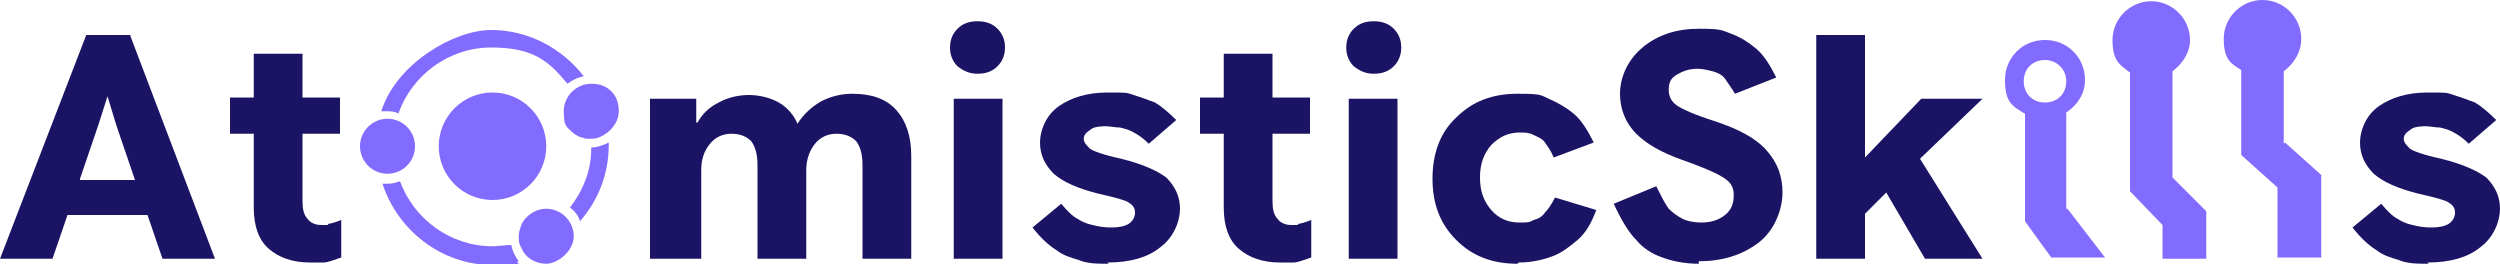
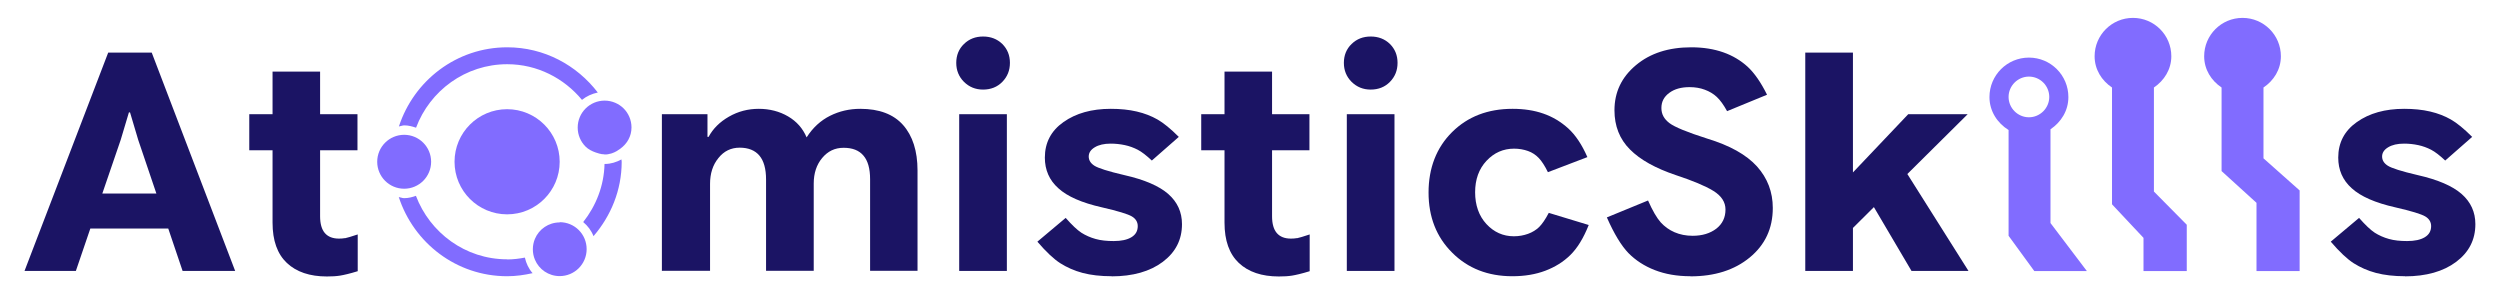
- <svg xmlns="http://www.w3.org/2000/svg" id="logo" version="1.1" viewBox="0 0 200 21.1">
-   <defs>
-     <style>
-       .st0 {
-         fill: none;
-       }
- 
-       .st1 {
-         fill: #1b1464;
-       }
- 
-       .st2 {
-         fill: #816cff;
-       }
-     </style>
-   </defs>
-   <path class="st1" d="M12.9,20.7h4.3L10.4,2.8h-3.5L0,20.7h4.2l1.2-3.5h6.4l1.2,3.5ZM6.4,14.3l1.5-4.4.7-2.2h0l.7,2.3,1.5,4.4h-4.4Z" />
-   <path class="st1" d="M26.2,18c-.2,0-.3,0-.5,0-.5,0-.9-.2-1.1-.5-.3-.3-.4-.8-.4-1.4v-5.4h3v-2.9h-3v-3.5h-3.9v3.5h-1.9v2.9h1.9v5.9c0,1.5.4,2.6,1.2,3.3.8.7,1.9,1.1,3.3,1.1s.8,0,1.1,0,.8-.2,1.4-.4v-3c-.5.2-.9.3-1,.3Z" />
-   <path class="st1" d="M52,20.7V7.9h3.7v2.3l-.3-.4h.4c.4-.7.9-1.2,1.7-1.6.7-.4,1.6-.6,2.4-.6s1.7.2,2.4.6c.7.4,1.2,1,1.5,1.7.5-.8,1.2-1.4,1.9-1.8.8-.4,1.6-.6,2.5-.6,1.5,0,2.7.4,3.5,1.3.8.9,1.2,2.1,1.2,3.7v8.2h-3.9v-7.5c0-.9-.2-1.5-.5-1.9-.4-.4-.9-.6-1.6-.6s-1.3.3-1.7.8-.7,1.2-.7,2.1v7.1h-3.9v-7.5c0-.9-.2-1.5-.5-1.9-.4-.4-.9-.6-1.6-.6s-1.3.3-1.7.8c-.5.6-.7,1.3-.7,2.1v7.1h-3.9Z" />
-   <path class="st1" d="M78.2,5.9c-.6,0-1.1-.2-1.6-.6-.4-.4-.6-.9-.6-1.5s.2-1.1.6-1.5c.4-.4.9-.6,1.6-.6s1.2.2,1.6.6c.4.4.6.9.6,1.5s-.2,1.1-.6,1.5-.9.6-1.6.6ZM76.3,20.7V7.9h3.9v12.8h-3.9Z" />
-   <path class="st1" d="M88.7,21.1c-.9,0-1.7,0-2.4-.3-.7-.2-1.3-.4-1.8-.8-.5-.3-1.2-.9-1.9-1.8l2.3-1.9c.5.6.9,1,1.3,1.2.3.2.7.4,1.2.5.4.1.9.2,1.5.2s1.1-.1,1.4-.3c.3-.2.5-.5.5-.9s-.2-.6-.5-.8c-.3-.2-1.1-.4-2.4-.7-1.6-.4-2.8-.9-3.6-1.6-.7-.7-1.1-1.5-1.1-2.5s.5-2.2,1.5-2.9c1-.7,2.3-1.1,3.9-1.1s1.5,0,2.1.2c.6.2,1.2.4,1.7.6.5.3,1.1.8,1.7,1.4l-2.2,1.9c-.4-.4-.8-.7-1.2-.9-.3-.2-.7-.3-1.1-.4-.4,0-.8-.1-1.1-.1s-1,0-1.3.3c-.3.2-.5.4-.5.7s.2.5.5.8c.3.2,1.1.5,2.5.8,1.6.4,2.8.9,3.6,1.5.7.7,1.1,1.5,1.1,2.5s-.5,2.3-1.6,3.1c-1,.8-2.4,1.2-4.2,1.2Z" />
-   <path class="st1" d="M103.8,18c-.2,0-.3,0-.5,0-.5,0-.9-.2-1.1-.5-.3-.3-.4-.8-.4-1.4v-5.4h3v-2.9h-3v-3.5h-3.9v3.5h-1.9v2.9h1.9v5.9c0,1.5.4,2.6,1.2,3.3.8.7,1.9,1.1,3.3,1.1s.8,0,1.1,0,.8-.2,1.4-.4v-3c-.5.2-.9.3-1,.3Z" />
-   <path class="st1" d="M109.9,5.9c-.6,0-1.1-.2-1.6-.6-.4-.4-.6-.9-.6-1.5s.2-1.1.6-1.5c.4-.4.9-.6,1.6-.6s1.2.2,1.6.6c.4.4.6.9.6,1.5s-.2,1.1-.6,1.5-.9.6-1.6.6ZM107.9,20.7V7.9h3.9v12.8h-3.9Z" />
-   <path class="st1" d="M121.4,21.1c-2,0-3.6-.6-4.9-1.9-1.3-1.3-1.9-2.9-1.9-4.9s.6-3.7,1.9-4.9c1.3-1.3,2.9-1.9,4.9-1.9s1.8.1,2.5.4c.7.3,1.4.7,2,1.2.6.5,1.1,1.3,1.6,2.3l-3.2,1.2c-.2-.5-.5-.9-.7-1.2-.2-.3-.5-.4-.9-.6s-.7-.2-1.1-.2c-.9,0-1.6.3-2.3,1-.6.7-.9,1.5-.9,2.6s.3,1.9.9,2.6,1.4,1,2.2,1,.8,0,1.2-.2c.4-.1.7-.3.9-.6.2-.2.5-.6.8-1.2l3.3,1c-.4,1.1-.9,1.9-1.5,2.4s-1.2,1-2,1.3c-.8.3-1.7.5-2.7.5Z" />
-   <path class="st1" d="M135.9,21.1c-1.1,0-2.1-.2-2.9-.5-.9-.3-1.6-.8-2.1-1.4-.6-.6-1.2-1.6-1.8-2.9l3.4-1.4c.4.8.7,1.4,1,1.8.3.3.7.6,1.1.8.4.2.9.3,1.5.3.8,0,1.4-.2,1.9-.6.5-.4.7-.9.7-1.6s-.3-1.1-1-1.5c-.7-.4-1.7-.8-3.1-1.3-1.7-.6-2.9-1.3-3.7-2.1-.8-.8-1.3-1.9-1.3-3.2s.6-2.7,1.8-3.7,2.7-1.5,4.5-1.5,1.8.1,2.6.4c.8.3,1.4.7,2,1.2.6.5,1.1,1.3,1.6,2.3l-3.3,1.3c-.3-.5-.6-.9-.8-1.2s-.6-.5-1-.6c-.4-.1-.8-.2-1.2-.2-.7,0-1.2.2-1.7.5s-.6.7-.6,1.2.2.9.6,1.2c.4.3,1.5.8,3.1,1.3,1.8.6,3.2,1.3,4.1,2.3.9,1,1.3,2.1,1.3,3.4s-.6,3-1.9,4c-1.3,1-2.9,1.5-4.8,1.5Z" />
-   <polygon class="st1" points="154 20.7 158.6 20.7 153.6 12.7 158.6 7.9 153.7 7.9 149.2 12.6 149.2 2.8 145.3 2.8 145.3 20.7 149.2 20.7 149.2 17.1 150.9 15.4 154 20.7" />
-   <path class="st1" d="M194.3,21.1c-.9,0-1.7,0-2.4-.3-.7-.2-1.3-.4-1.8-.8-.5-.3-1.2-.9-1.9-1.8l2.3-1.9c.5.6.9,1,1.3,1.2.3.2.7.4,1.2.5.4.1.9.2,1.5.2s1.1-.1,1.4-.3c.3-.2.5-.5.5-.9s-.2-.6-.5-.8c-.3-.2-1.1-.4-2.4-.7-1.6-.4-2.8-.9-3.6-1.6-.7-.7-1.1-1.5-1.1-2.5s.5-2.2,1.5-2.9c1-.7,2.3-1.1,3.9-1.1s1.5,0,2.1.2c.6.2,1.2.4,1.7.6.5.3,1.1.8,1.7,1.4l-2.2,1.9c-.4-.4-.8-.7-1.2-.9-.3-.2-.7-.3-1.1-.4-.4,0-.8-.1-1.1-.1s-1,0-1.3.3c-.3.2-.5.4-.5.7s.2.5.5.8c.3.2,1.1.5,2.5.8,1.6.4,2.8.9,3.6,1.5.7.7,1.1,1.5,1.1,2.5s-.5,2.3-1.6,3.1c-1,.8-2.4,1.2-4.2,1.2Z" />
+ <svg xmlns="http://www.w3.org/2000/svg" id="logo" viewBox="0 0 204 24">
+   <path d="M14.9,22.11h4.29L12.38,4.29h-3.55L2,22.11h4.19l1.18-3.46h6.36l1.17,3.46ZM8.35,15.79l1.5-4.38.67-2.24h.09l.67,2.25,1.48,4.37h-4.41Z" style="fill: #1b1464;" />
+   <path d="M28.16,19.43c-.17.03-.34.04-.5.04-.51,0-.89-.15-1.15-.45-.26-.3-.39-.76-.39-1.37v-5.39h3.05v-2.94h-3.05v-3.48h-3.88v3.48h-1.9v2.94h1.9v5.91c0,1.46.39,2.55,1.17,3.29.78.73,1.87,1.1,3.26,1.1.41,0,.77-.02,1.08-.07s.79-.16,1.44-.36v-3c-.52.17-.87.28-1.04.31Z" style="fill: #1b1464;" />
+   <path d="M54.01,22.11v-12.79h3.72v2.3l-.32-.45h.41c.36-.67.91-1.22,1.66-1.65.75-.43,1.56-.64,2.44-.64s1.69.21,2.39.62c.7.41,1.2.98,1.51,1.71.51-.8,1.15-1.38,1.91-1.76.76-.38,1.58-.57,2.47-.57,1.54,0,2.71.44,3.49,1.32.78.88,1.18,2.12,1.18,3.71v8.19h-3.87v-7.48c0-.86-.18-1.5-.54-1.92-.36-.43-.9-.64-1.62-.64s-1.29.28-1.75.83-.69,1.25-.69,2.08v7.13h-3.89v-7.46c0-.86-.18-1.51-.54-1.94-.36-.43-.9-.65-1.61-.65s-1.29.28-1.74.85c-.46.56-.68,1.27-.68,2.1v7.1h-3.89Z" style="fill: #1b1464;" />
+   <path d="M80.22,7.31c-.62,0-1.13-.21-1.56-.63-.42-.42-.63-.94-.63-1.55s.21-1.14.63-1.54c.42-.41.94-.61,1.56-.61s1.15.2,1.57.61c.41.41.62.92.62,1.54s-.21,1.13-.62,1.55-.94.63-1.57.63ZM78.27,22.11v-12.79h3.89v12.79h-3.89Z" style="fill: #1b1464;" />
+   <path d="M90.71,22.54c-.9,0-1.69-.09-2.37-.27-.68-.18-1.28-.45-1.82-.79-.53-.34-1.16-.93-1.87-1.76l2.31-1.94c.51.58.93.98,1.28,1.21.35.22.73.39,1.16.51.42.12.92.17,1.48.17.61,0,1.09-.1,1.44-.31.35-.21.52-.51.52-.91,0-.33-.16-.6-.48-.79-.32-.19-1.13-.44-2.44-.74-1.64-.37-2.83-.89-3.56-1.56-.74-.66-1.1-1.5-1.1-2.5,0-1.22.51-2.19,1.52-2.9,1.02-.72,2.3-1.08,3.86-1.08.77,0,1.48.07,2.12.22.64.15,1.2.37,1.69.65.49.28,1.07.75,1.74,1.42l-2.2,1.93c-.44-.41-.82-.71-1.15-.88-.33-.17-.68-.3-1.06-.38-.38-.08-.76-.12-1.15-.12-.54,0-.97.1-1.3.3-.33.2-.49.45-.49.75s.15.55.46.75c.31.2,1.12.46,2.45.77,1.64.37,2.84.89,3.58,1.54.75.66,1.12,1.48,1.12,2.46,0,1.27-.52,2.29-1.57,3.08-1.04.78-2.44,1.18-4.18,1.18Z" style="fill: #1b1464;" />
+   <path d="M105.84,19.43c-.17.03-.34.04-.5.04-.51,0-.89-.15-1.15-.45-.26-.3-.39-.76-.39-1.37v-5.39h3.05v-2.94h-3.05v-3.48h-3.88v3.48h-1.9v2.94h1.9v5.91c0,1.46.39,2.55,1.17,3.29.78.73,1.87,1.1,3.26,1.1.41,0,.77-.02,1.08-.07s.79-.16,1.44-.36v-3c-.52.17-.87.28-1.04.31Z" style="fill: #1b1464;" />
+   <path d="M111.85,7.31c-.62,0-1.13-.21-1.56-.63-.42-.42-.63-.94-.63-1.55s.21-1.14.63-1.54c.42-.41.94-.61,1.56-.61s1.15.2,1.57.61c.41.41.62.92.62,1.54s-.21,1.13-.62,1.55-.94.63-1.57.63ZM109.9,22.11v-12.79h3.89v12.79h-3.89Z" style="fill: #1b1464;" />
+   <path d="M123.4,22.54c-1.98,0-3.62-.64-4.9-1.92-1.29-1.28-1.93-2.92-1.93-4.91s.64-3.66,1.92-4.93c1.28-1.27,2.92-1.9,4.94-1.9.93,0,1.77.13,2.51.39.75.26,1.42.66,2.03,1.21.6.55,1.12,1.33,1.56,2.34l-3.22,1.23c-.25-.51-.5-.9-.75-1.16-.25-.26-.54-.45-.88-.57s-.72-.19-1.13-.19c-.88,0-1.63.33-2.25.99-.62.66-.93,1.52-.93,2.57s.31,1.93.92,2.59,1.36,1,2.24,1c.41,0,.8-.07,1.16-.2.36-.13.66-.32.9-.55.24-.24.51-.62.79-1.16l3.26.99c-.43,1.08-.93,1.89-1.5,2.45s-1.25.98-2.04,1.28c-.79.3-1.69.45-2.68.45Z" style="fill: #1b1464;" />
+   <path d="M137.93,22.54c-1.09,0-2.05-.17-2.9-.5-.85-.33-1.57-.8-2.15-1.39-.58-.6-1.17-1.57-1.76-2.91l3.36-1.38c.37.84.72,1.43,1.03,1.78.32.35.69.62,1.13.81.44.19.93.29,1.48.29.79,0,1.43-.2,1.93-.58.5-.39.75-.91.75-1.56,0-.61-.33-1.12-1-1.53-.67-.41-1.69-.83-3.05-1.28-1.66-.56-2.91-1.25-3.75-2.1-.84-.84-1.26-1.91-1.26-3.19,0-1.48.58-2.7,1.75-3.68s2.67-1.46,4.52-1.46c.97,0,1.84.14,2.61.41.77.27,1.43.67,1.99,1.18.55.51,1.08,1.27,1.58,2.28l-3.26,1.34c-.28-.51-.56-.9-.84-1.16s-.6-.45-.98-.59c-.37-.14-.79-.21-1.24-.21-.68,0-1.23.15-1.66.47s-.64.72-.64,1.23.22.9.65,1.23c.43.33,1.46.75,3.09,1.27,1.84.56,3.19,1.31,4.06,2.27.86.96,1.29,2.09,1.29,3.39,0,1.67-.63,3.01-1.88,4.04-1.25,1.03-2.87,1.54-4.84,1.54Z" style="fill: #1b1464;" />
+   <polygon points="155.98 22.11 160.63 22.11 155.64 14.2 160.56 9.32 155.71 9.32 151.2 14.07 151.2 4.29 147.31 4.29 147.31 22.11 151.2 22.11 151.2 18.6 152.91 16.9 155.98 22.11" style="fill: #1b1464;" />
+   <path d="M196.25,22.54c-.9,0-1.69-.09-2.37-.27-.68-.18-1.28-.45-1.82-.79-.53-.34-1.16-.93-1.87-1.76l2.31-1.94c.51.58.93.98,1.28,1.21.35.22.73.39,1.16.51.42.12.92.17,1.48.17.61,0,1.09-.1,1.44-.31.35-.21.52-.51.52-.91,0-.33-.16-.6-.48-.79-.32-.19-1.13-.44-2.44-.74-1.64-.37-2.83-.89-3.56-1.56-.74-.66-1.1-1.5-1.1-2.5,0-1.22.51-2.19,1.52-2.9,1.02-.72,2.3-1.08,3.86-1.08.77,0,1.48.07,2.12.22.64.15,1.2.37,1.69.65.49.28,1.07.75,1.74,1.42l-2.2,1.93c-.44-.41-.82-.71-1.15-.88-.33-.17-.68-.3-1.06-.38-.38-.08-.76-.12-1.15-.12-.54,0-.97.1-1.3.3-.33.2-.49.45-.49.75s.15.55.46.75c.31.2,1.12.46,2.45.77,1.64.37,2.84.89,3.58,1.54.75.66,1.12,1.48,1.12,2.46,0,1.27-.52,2.29-1.57,3.08-1.04.78-2.44,1.18-4.18,1.18Z" style="fill: #1b1464;" />
  <g>
-     <circle class="st2" cx="39.4" cy="11.7" r="4.3" />
-     <path class="st2" d="M46.6,11c.2,0,.4.1.6.1h0c-.2,0-.4,0-.6-.1Z" />
-     <path class="st2" d="M48.9,7.4c.4.4.6.9.6,1.6s-.4,1.3-.9,1.7h0c.5-.4.9-1,.9-1.7s-.2-1.2-.6-1.6Z" />
-     <path class="st2" d="M47.3,11.1s0,0,0,0h0s0,0,0,0c.5,0,.9-.2,1.3-.5h0c-.4.3-.8.5-1.3.5Z" />
-     <path class="st2" d="M47.3,11.9c0,1.8-.7,3.4-1.7,4.7.4.3.7.7.8,1.1,1.4-1.6,2.3-3.7,2.3-6.1s0-.1,0-.2c-.4.2-.9.4-1.4.4s0,0,0,0Z" />
-     <path class="st2" d="M39.4,19.7c-3.4,0-6.3-2.2-7.4-5.2-.3.1-.6.2-1,.2s-.3,0-.4,0c1.2,3.7,4.7,6.5,8.8,6.5s1.4,0,2.1-.3c-.3-.4-.5-.8-.6-1.3-.5,0-1,.1-1.5.1Z" />
-     <path class="st2" d="M31.9,9c1.1-3,4-5.2,7.4-5.2s4.6,1.1,6.1,2.9c.4-.3.8-.5,1.3-.6-1.7-2.2-4.4-3.7-7.4-3.7s-7.6,2.7-8.8,6.5c.2,0,.3,0,.4,0,.3,0,.7,0,1,.2Z" />
-     <path class="st2" d="M47.3,11.1c.5,0,.9-.2,1.3-.5.5-.4.9-1,.9-1.7s-.2-1.2-.6-1.6-.9-.6-1.6-.6c-1.2,0-2.2,1-2.2,2.2s.2,1.2.6,1.6c.2.2.5.4.8.5.2,0,.4.1.6.1,0,0,0,0,0,0Z" />
-     <path class="st2" d="M43.7,16.7c-.9,0-1.7.6-2,1.3-.1.3-.2.6-.2.9s0,.6.2.9c.3.8,1.1,1.3,2,1.3s2.2-1,2.2-2.2-1-2.2-2.2-2.2Z" />
-     <circle class="st2" cx="31" cy="11.7" r="2.2" />
+     <circle cx="41.38" cy="13.2" r="4.29" style="fill: #816cff;" />
+     <path d="M48.64,12.45c.21.07.41.13.64.14h0c-.23,0-.44-.07-.64-.14Z" style="fill: #816cff;" />
+     <path d="M50.9,8.85c.4.4.64.95.64,1.55,0,.73-.38,1.34-.92,1.74h0c.55-.4.92-1.01.92-1.74,0-.61-.25-1.16-.64-1.55Z" style="fill: #816cff;" />
+     <path d="M49.34,12.6s-.04-.01-.06-.01h0s.04.01.06.01c.49,0,.91-.19,1.27-.46h0c-.36.27-.79.45-1.27.45Z" style="fill: #816cff;" />
+     <path d="M49.33,13.37c-.04,1.8-.7,3.43-1.74,4.75.37.31.66.69.84,1.15,1.41-1.64,2.3-3.74,2.3-6.07,0-.07-.02-.13-.02-.19-.41.22-.86.37-1.36.37,0,0-.01,0-.02,0Z" style="fill: #816cff;" />
+     <path d="M41.38,21.16c-3.41,0-6.3-2.17-7.44-5.18-.31.11-.62.19-.96.19-.16,0-.29-.07-.44-.09,1.22,3.74,4.7,6.46,8.84,6.46.72,0,1.41-.1,2.08-.25-.32-.36-.52-.79-.63-1.27-.47.09-.95.15-1.45.15Z" style="fill: #816cff;" />
+     <path d="M33.95,10.42c1.13-3.02,4.03-5.18,7.44-5.18,2.46,0,4.64,1.15,6.1,2.91.37-.3.81-.5,1.29-.6-1.71-2.23-4.37-3.69-7.39-3.69-4.14,0-7.62,2.72-8.84,6.46.15-.02.29-.09.44-.09.34,0,.66.09.96.19Z" style="fill: #816cff;" />
+     <path d="M49.34,12.6c.49,0,.91-.19,1.27-.46.55-.4.92-1.01.92-1.74,0-.61-.25-1.16-.64-1.55s-.95-.64-1.55-.64c-1.21,0-2.2.98-2.2,2.2,0,.61.25,1.16.64,1.55.23.23.53.38.85.49.21.07.41.13.64.14.02,0,.04.01.06.01Z" style="fill: #816cff;" />
+     <path d="M45.67,18.15c-.91,0-1.69.55-2.02,1.34-.11.26-.17.55-.17.85s.06.59.17.85c.33.79,1.11,1.34,2.02,1.34,1.21,0,2.2-.98,2.2-2.2s-.98-2.2-2.2-2.2Z" style="fill: #816cff;" />
+     <circle cx="32.98" cy="13.2" r="2.2" style="fill: #816cff;" />
  </g>
-   <path class="st2" d="M173.8,14.2V5.7c.8-.6,1.4-1.5,1.4-2.5,0-1.7-1.4-3.1-3.1-3.1s-3.1,1.4-3.1,3.1.6,2,1.4,2.6v9.5l2.6,2.7v2.7h3.5v-3.8l-2.7-2.7Z" />
-   <path class="st2" d="M182.7,11.5v-5.8c.8-.6,1.4-1.5,1.4-2.6,0-1.7-1.4-3.1-3.1-3.1s-3.1,1.4-3.1,3.1.6,2,1.4,2.5v6.8l2.9,2.6v5.6h3.5v-6.6l-2.9-2.6Z" />
+   <path d="M175.76,15.63V7.14c.83-.56,1.42-1.47,1.42-2.55,0-1.73-1.4-3.13-3.13-3.13s-3.13,1.4-3.13,3.13c0,1.08.58,1.99,1.42,2.55v9.53l2.57,2.74v2.71h3.53v-3.78l-2.68-2.71Z" style="fill: #816cff;" />
+   <path d="M184.7,12.92v-5.78c.84-.56,1.42-1.47,1.42-2.55,0-1.73-1.4-3.13-3.13-3.13s-3.13,1.4-3.13,3.13c0,1.08.58,1.99,1.42,2.55v6.82l2.85,2.59v5.57h3.52v-6.58l-2.95-2.62Z" style="fill: #816cff;" />
  <g>
-     <circle class="st0" cx="163.6" cy="6.5" r="1.7" />
-     <path class="st2" d="M165.3,16.7v-7.7c.9-.6,1.5-1.5,1.5-2.6,0-1.8-1.4-3.2-3.2-3.2s-3.2,1.4-3.2,3.2.6,2.1,1.6,2.7v8.6l2.1,2.9h4.3l-3-3.9ZM163.6,4.8c.9,0,1.7.7,1.7,1.7s-.7,1.7-1.7,1.7-1.7-.7-1.7-1.7.7-1.7,1.7-1.7Z" />
+     <circle cx="165.56" cy="7.92" r="1.66" style="fill: none;" />
+     <path d="M167.32,18.2v-7.65c.86-.58,1.46-1.51,1.46-2.63,0-1.78-1.44-3.22-3.22-3.22s-3.22,1.44-3.22,3.22c0,1.15.64,2.12,1.56,2.69v8.63l2.1,2.88h4.29l-2.97-3.92ZM165.56,6.25c.92,0,1.66.75,1.66,1.66s-.75,1.66-1.66,1.66-1.66-.75-1.66-1.66.75-1.66,1.66-1.66Z" style="fill: #816cff;" />
  </g>
</svg>
